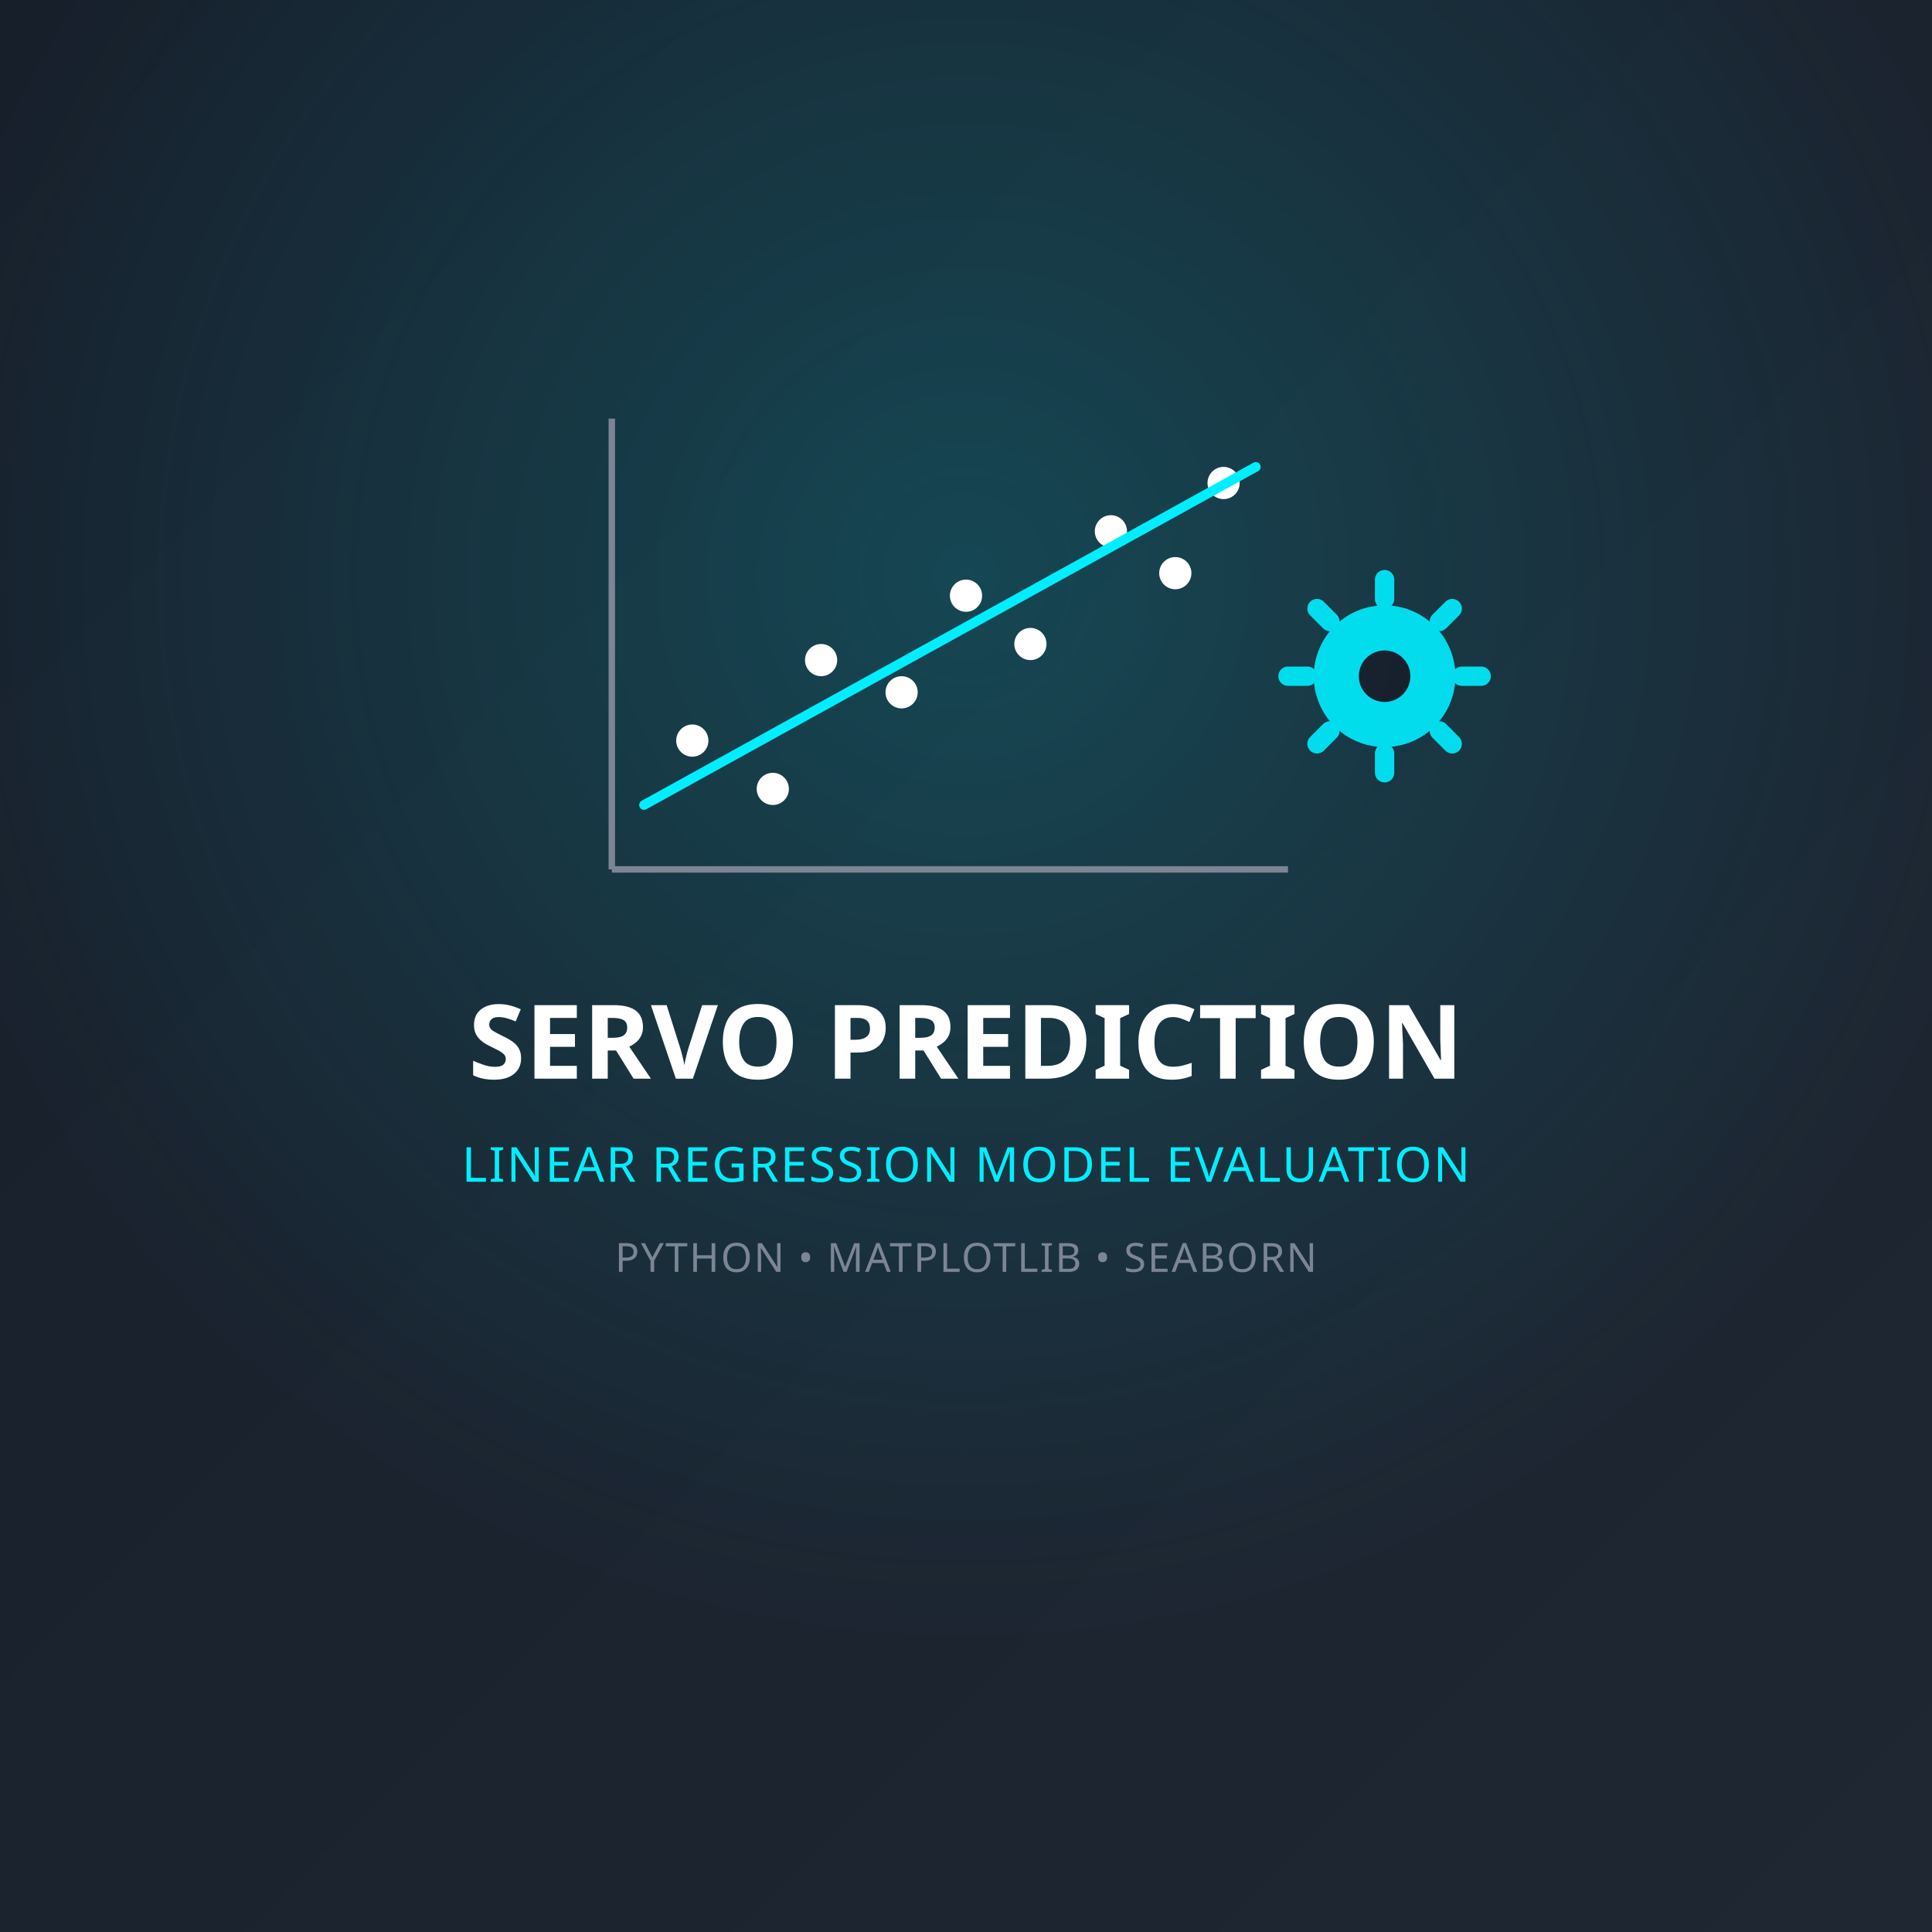
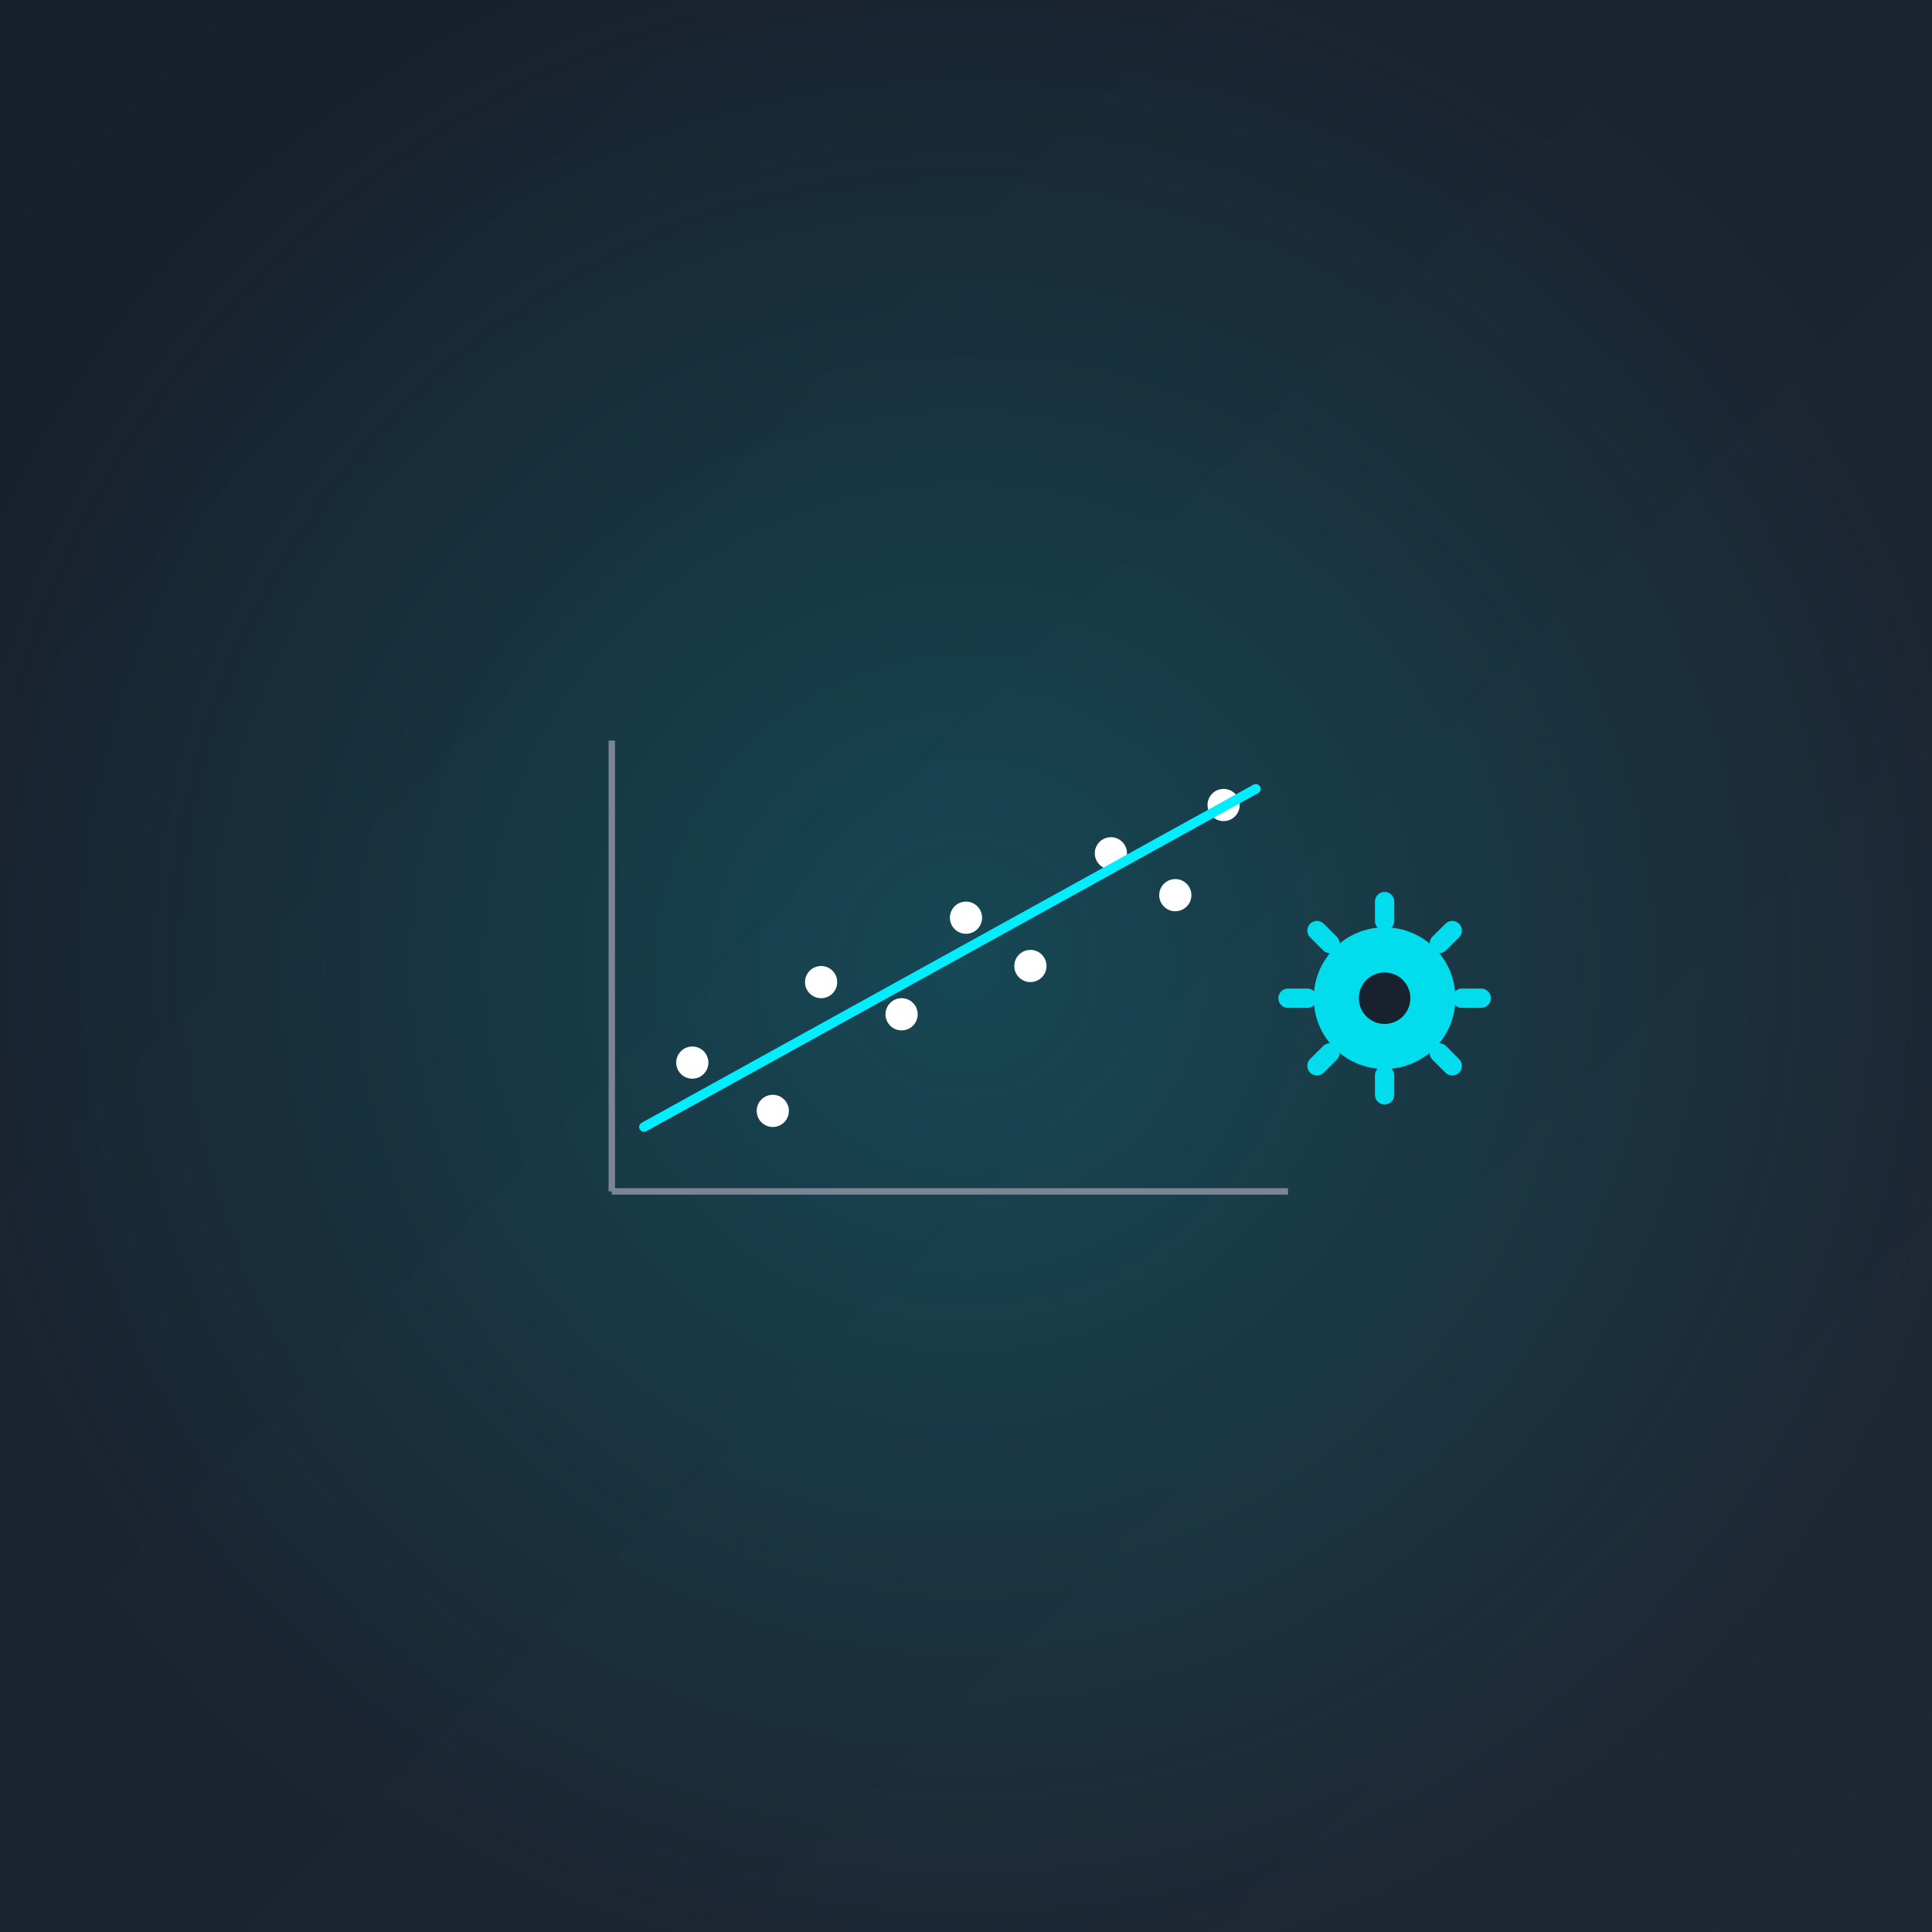
<svg xmlns="http://www.w3.org/2000/svg" viewBox="0 0 600 600">
  <defs>
    <linearGradient id="bgSV" x1="0%" y1="0%" x2="100%" y2="100%">
      <stop offset="0%" stop-color="#171f2b" />
      <stop offset="100%" stop-color="#1f2733" />
    </linearGradient>
-     <radialGradient id="glowSV" cx="50%" cy="30%" r="55%">
+     <radialGradient id="glowSV" cx="50%" cy="50%" r="55%">
      <stop offset="0%" stop-color="#0ef" stop-opacity="0.18" />
      <stop offset="100%" stop-color="#0ef" stop-opacity="0" />
    </radialGradient>
  </defs>
  <rect width="600" height="600" fill="url(#bgSV)" />
  <rect width="600" height="600" fill="url(#glowSV)" />
-   <g stroke="#7c8594" stroke-width="2">
-     <line x1="190" y1="270" x2="190" y2="130" />
-     <line x1="190" y1="270" x2="400" y2="270" />
-   </g>
-   <g fill="#fff">
-     <circle cx="215" cy="230" r="5" />
-     <circle cx="240" cy="245" r="5" />
-     <circle cx="255" cy="205" r="5" />
-     <circle cx="280" cy="215" r="5" />
-     <circle cx="300" cy="185" r="5" />
-     <circle cx="320" cy="200" r="5" />
-     <circle cx="345" cy="165" r="5" />
-     <circle cx="365" cy="178" r="5" />
-     <circle cx="380" cy="150" r="5" />
-   </g>
-   <line x1="200" y1="250" x2="390" y2="145" stroke="#0ef" stroke-width="3" stroke-linecap="round" />
-   <g transform="translate(430 210)" fill="#0ef" opacity="0.9">
-     <circle r="22" />
-     <g fill="#171f2b">
-       <circle r="8" />
+   <g transform="translate(0,100)">
+     <g stroke="#7c8594" stroke-width="2">
+       <line x1="190" y1="270" x2="190" y2="130" />
+       <line x1="190" y1="270" x2="400" y2="270" />
    </g>
-     <g stroke="#0ef" stroke-width="6" stroke-linecap="round">
-       <line x1="0" y1="-30" x2="0" y2="-24" />
-       <line x1="0" y1="24" x2="0" y2="30" />
-       <line x1="-30" y1="0" x2="-24" y2="0" />
-       <line x1="30" y1="0" x2="24" y2="0" />
-       <line x1="-21" y1="-21" x2="-17" y2="-17" />
-       <line x1="21" y1="21" x2="17" y2="17" />
-       <line x1="-21" y1="21" x2="-17" y2="17" />
-       <line x1="21" y1="-21" x2="17" y2="-17" />
+     <g fill="#fff">
+       <circle cx="215" cy="230" r="5" />
+       <circle cx="240" cy="245" r="5" />
+       <circle cx="255" cy="205" r="5" />
+       <circle cx="280" cy="215" r="5" />
+       <circle cx="300" cy="185" r="5" />
+       <circle cx="320" cy="200" r="5" />
+       <circle cx="345" cy="165" r="5" />
+       <circle cx="365" cy="178" r="5" />
+       <circle cx="380" cy="150" r="5" />
+     </g>
+     <line x1="200" y1="250" x2="390" y2="145" stroke="#0ef" stroke-width="3" stroke-linecap="round" />
+     <g transform="translate(430 210)" fill="#0ef" opacity="0.9">
+       <circle r="22" />
+       <g fill="#171f2b">
+         <circle r="8" />
+       </g>
+       <g stroke="#0ef" stroke-width="6" stroke-linecap="round">
+         <line x1="0" y1="-30" x2="0" y2="-24" />
+         <line x1="0" y1="24" x2="0" y2="30" />
+         <line x1="-30" y1="0" x2="-24" y2="0" />
+         <line x1="30" y1="0" x2="24" y2="0" />
+         <line x1="-21" y1="-21" x2="-17" y2="-17" />
+         <line x1="21" y1="21" x2="17" y2="17" />
+         <line x1="-21" y1="21" x2="-17" y2="17" />
+         <line x1="21" y1="-21" x2="17" y2="-17" />
+       </g>
    </g>
  </g>
-   <text x="300" y="335" font-family="Poppins, sans-serif" font-size="32" font-weight="700" fill="#fff" text-anchor="middle">SERVO PREDICTION</text>
-   <text x="300" y="367" font-family="Poppins, sans-serif" font-size="15" fill="#0ef" text-anchor="middle" letter-spacing="0.5">LINEAR REGRESSION MODEL EVALUATION</text>
-   <text x="300" y="395" font-family="Poppins, sans-serif" font-size="12.5" fill="#7c8594" text-anchor="middle" letter-spacing="0.5">PYTHON • MATPLOTLIB • SEABORN</text>
</svg>
